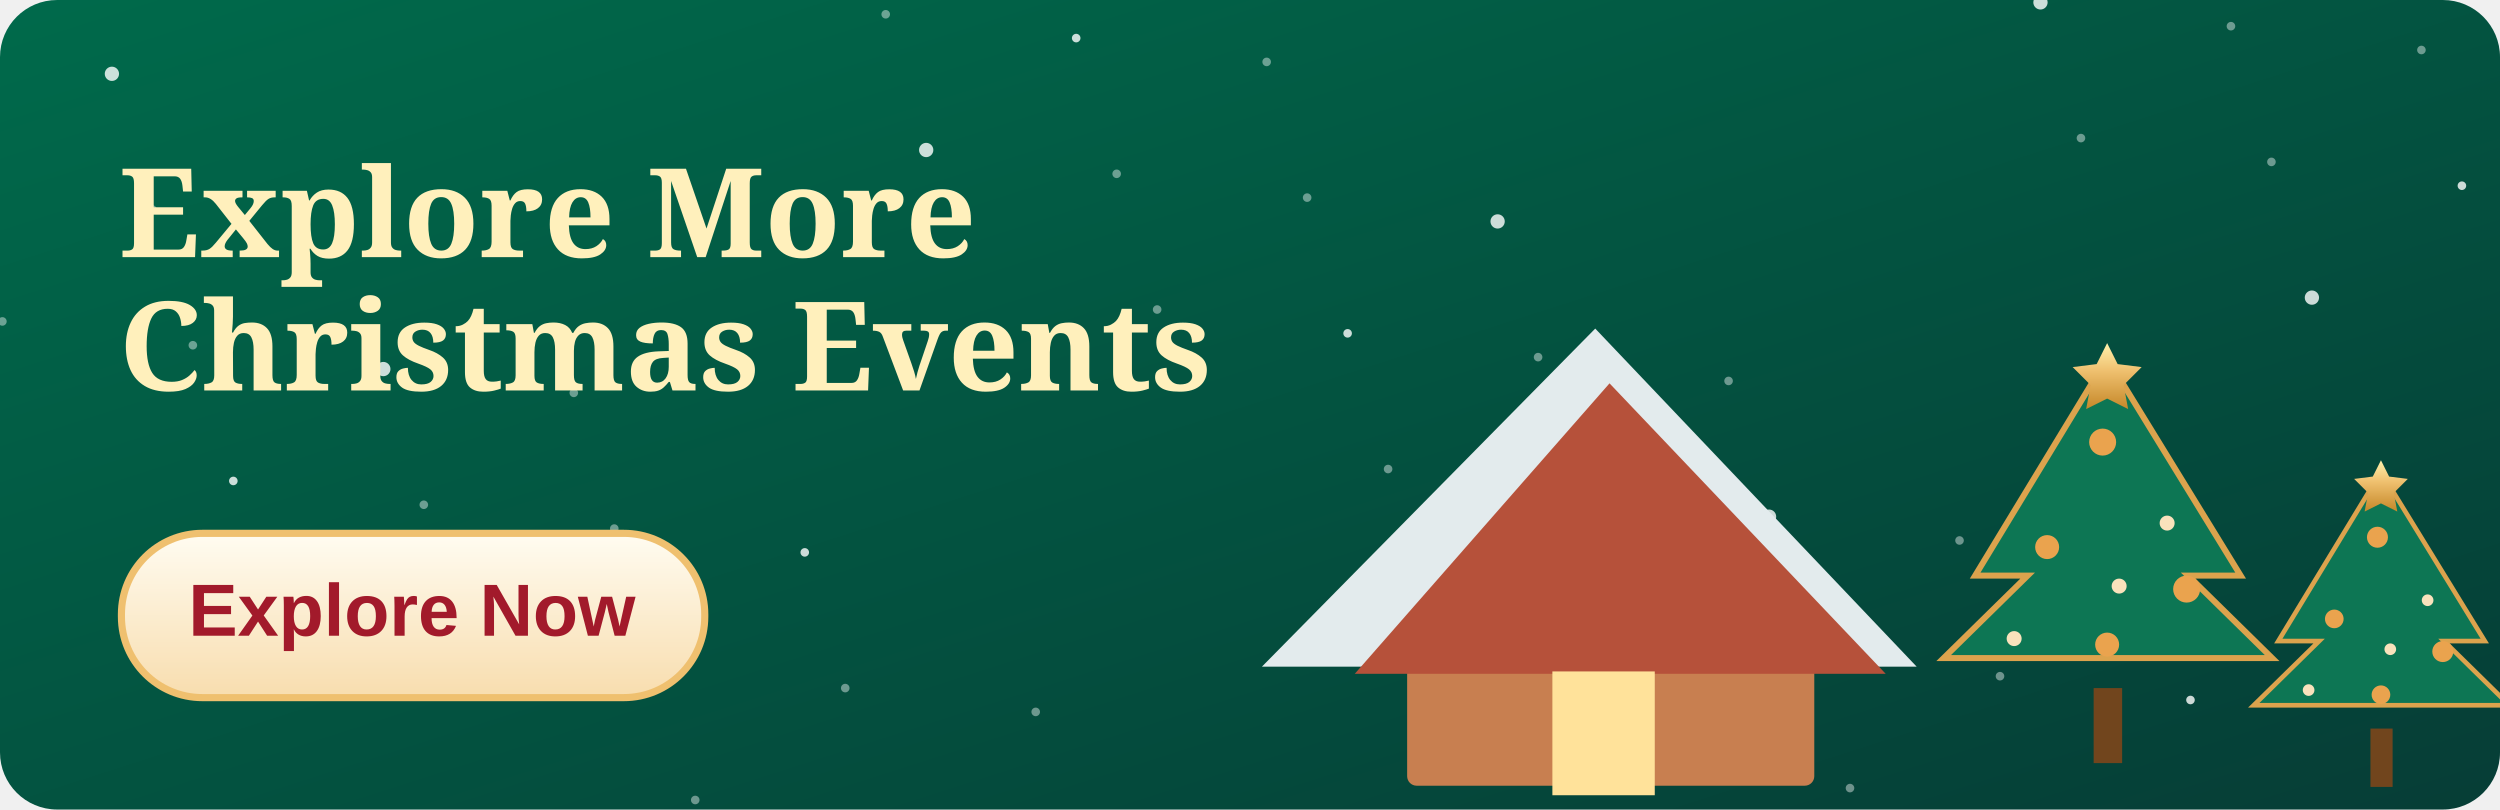
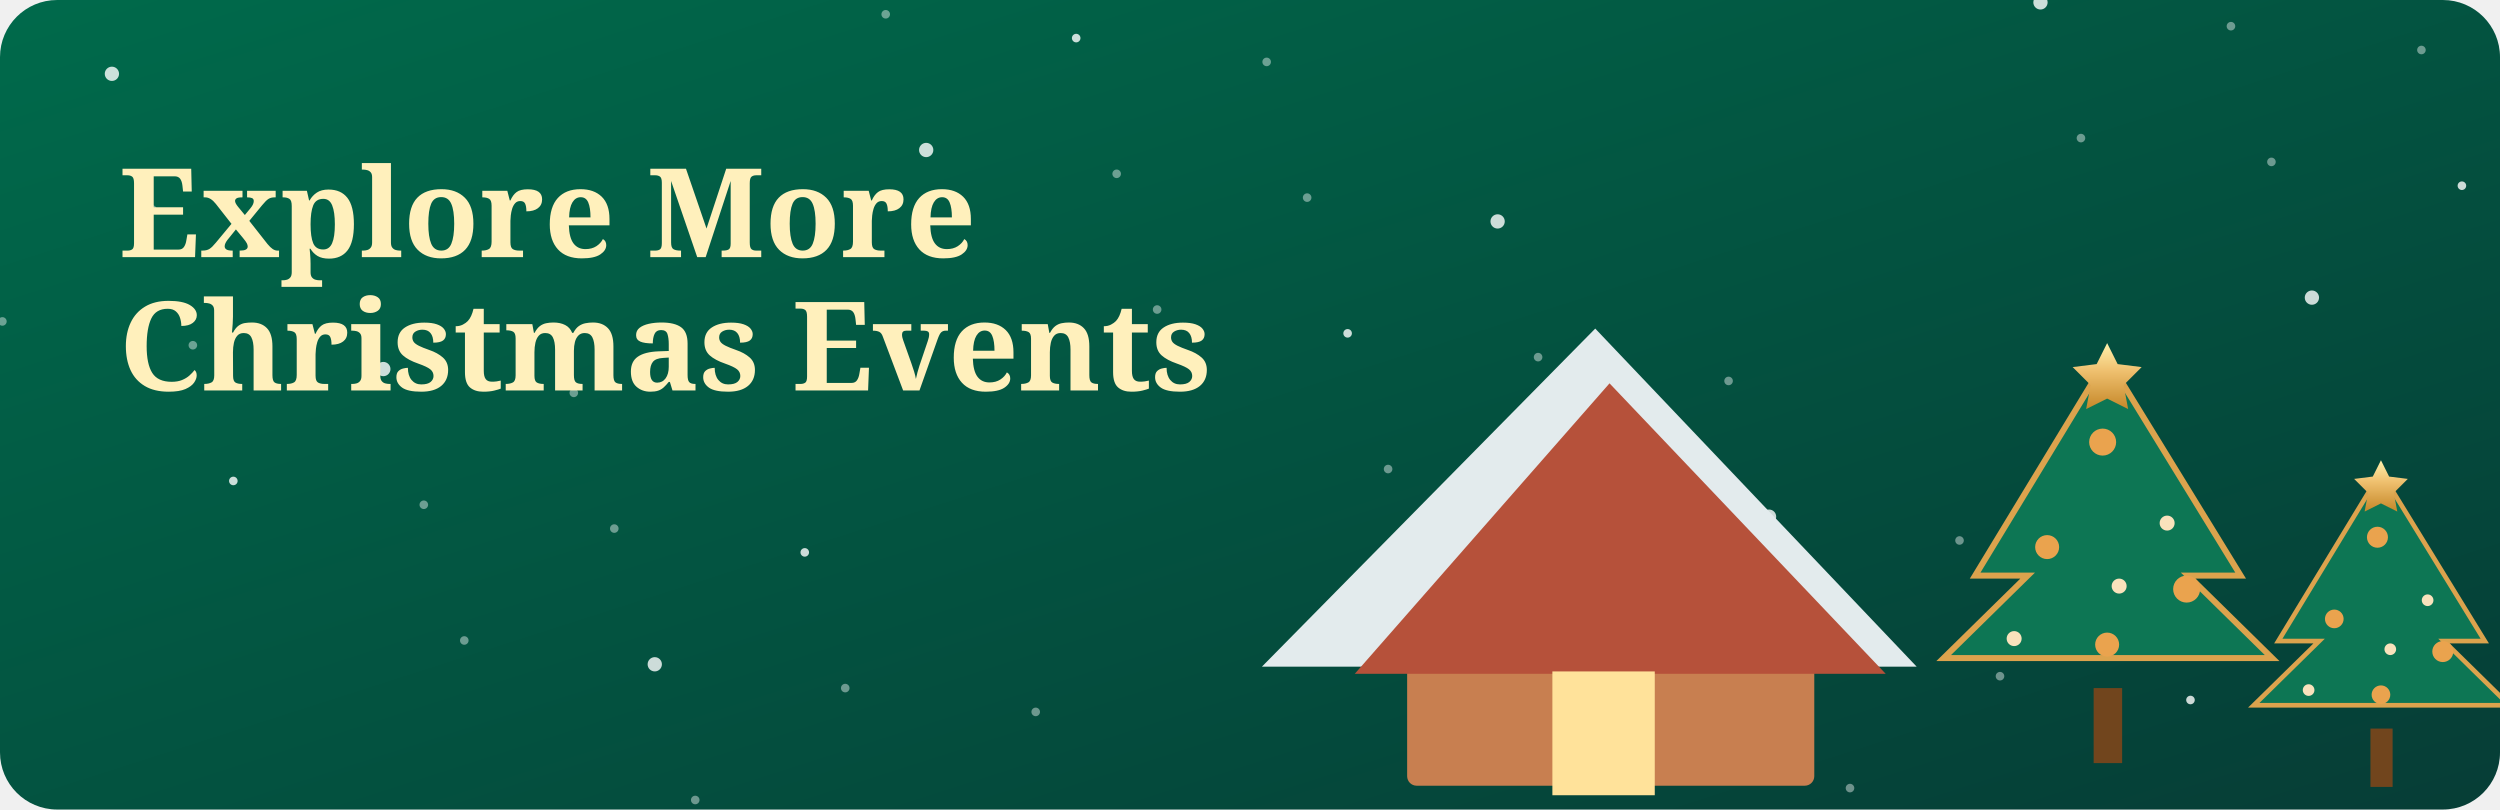
<svg xmlns="http://www.w3.org/2000/svg" width="1050" height="340" viewBox="0 0 1050 340" role="img">
  <defs>
    <linearGradient id="red" x2="1" y2="1">
      <stop stop-color="#770916" />
      <stop offset=".57" stop-color="#BA1730" />
      <stop offset="1" stop-color="#5D0718" />
    </linearGradient>
    <linearGradient id="green" x2="1" y2="1">
      <stop stop-color="#006A4B" />
      <stop offset="1" stop-color="#063D36" />
    </linearGradient>
    <linearGradient id="gold" x2="0" y2="1">
      <stop stop-color="#FFF1AC" />
      <stop offset=".42" stop-color="#EFC06F" />
      <stop offset="1" stop-color="#C58829" />
    </linearGradient>
    <linearGradient id="cream" x2="0" y2="1">
      <stop stop-color="#FFFCF1" />
      <stop offset="1" stop-color="#F8DDAE" />
    </linearGradient>
    <filter id="shadow" x="-30%" y="-30%" width="160%" height="160%">
      <feDropShadow dx="0" dy="7" stdDeviation="9" flood-color="#200000" flood-opacity=".28" />
    </filter>
  </defs>
  <rect width="1050" height="340" rx="24" fill="url(#green)" />
  <circle cx="47" cy="31" r="3" fill="#fff" opacity="0.8" />
  <circle cx="144" cy="98" r="1.8" fill="#fff" opacity="0.42" />
  <circle cx="241" cy="165" r="1.8" fill="#fff" opacity="0.42" />
  <circle cx="338" cy="232" r="1.8" fill="#fff" opacity="0.8" />
  <circle cx="435" cy="299" r="1.8" fill="#fff" opacity="0.42" />
  <circle cx="532" cy="26" r="1.8" fill="#fff" opacity="0.42" />
  <circle cx="629" cy="93" r="3" fill="#fff" opacity="0.8" />
  <circle cx="726" cy="160" r="1.8" fill="#fff" opacity="0.42" />
  <circle cx="823" cy="227" r="1.8" fill="#fff" opacity="0.42" />
  <circle cx="920" cy="294" r="1.8" fill="#fff" opacity="0.8" />
  <circle cx="1017" cy="21" r="1.8" fill="#fff" opacity="0.42" />
  <circle cx="64" cy="88" r="1.8" fill="#fff" opacity="0.42" />
  <circle cx="161" cy="155" r="3" fill="#fff" opacity="0.8" />
  <circle cx="258" cy="222" r="1.8" fill="#fff" opacity="0.42" />
  <circle cx="355" cy="289" r="1.8" fill="#fff" opacity="0.42" />
  <circle cx="452" cy="16" r="1.8" fill="#fff" opacity="0.8" />
  <circle cx="549" cy="83" r="1.8" fill="#fff" opacity="0.42" />
  <circle cx="646" cy="150" r="1.8" fill="#fff" opacity="0.42" />
  <circle cx="743" cy="217" r="3" fill="#fff" opacity="0.8" />
  <circle cx="840" cy="284" r="1.8" fill="#fff" opacity="0.42" />
  <circle cx="937" cy="11" r="1.8" fill="#fff" opacity="0.42" />
  <circle cx="1034" cy="78" r="1.8" fill="#fff" opacity="0.8" />
  <circle cx="81" cy="145" r="1.8" fill="#fff" opacity="0.42" />
  <circle cx="178" cy="212" r="1.8" fill="#fff" opacity="0.42" />
  <circle cx="275" cy="279" r="3" fill="#fff" opacity="0.8" />
  <circle cx="372" cy="6" r="1.8" fill="#fff" opacity="0.42" />
  <circle cx="469" cy="73" r="1.8" fill="#fff" opacity="0.42" />
  <circle cx="566" cy="140" r="1.8" fill="#fff" opacity="0.8" />
  <circle cx="663" cy="207" r="1.8" fill="#fff" opacity="0.42" />
  <circle cx="760" cy="274" r="1.8" fill="#fff" opacity="0.42" />
  <circle cx="857" cy="1" r="3" fill="#fff" opacity="0.8" />
  <circle cx="954" cy="68" r="1.8" fill="#fff" opacity="0.42" />
  <circle cx="1" cy="135" r="1.8" fill="#fff" opacity="0.42" />
  <circle cx="98" cy="202" r="1.8" fill="#fff" opacity="0.8" />
  <circle cx="195" cy="269" r="1.8" fill="#fff" opacity="0.42" />
  <circle cx="292" cy="336" r="1.8" fill="#fff" opacity="0.42" />
  <circle cx="389" cy="63" r="3" fill="#fff" opacity="0.8" />
  <circle cx="486" cy="130" r="1.8" fill="#fff" opacity="0.42" />
  <circle cx="583" cy="197" r="1.8" fill="#fff" opacity="0.42" />
  <circle cx="680" cy="264" r="1.8" fill="#fff" opacity="0.8" />
  <circle cx="777" cy="331" r="1.8" fill="#fff" opacity="0.42" />
  <circle cx="874" cy="58" r="1.8" fill="#fff" opacity="0.42" />
  <circle cx="971" cy="125" r="3" fill="#fff" opacity="0.8" />
  <g transform="translate(885 289) scale(0.63)">
    <path d="M-9 0H10V50H-9Z" fill="#71451D" />
    <path d="M0-220-88-75H-53L-109-20H110L54-75H89Z" fill="#0D7654" stroke="#DCA34D" stroke-width="4" />
    <path d="M0-230l7 14 16 2-12 12 3 16-14-7-14 7 3-16-12-12 16-2z" fill="url(#gold)" />
    <g fill="#EAA34E">
      <circle cx="-40" cy="-94" r="8" />
      <circle cx="53" cy="-66" r="9" />
      <circle cx="-3" cy="-164" r="9" />
      <circle cx="0" cy="-29" r="8" />
    </g>
    <g fill="#F9E2BC">
      <circle cx="40" cy="-110" r="5" />
      <circle cx="-62" cy="-33" r="5" />
      <circle cx="8" cy="-68" r="5" />
    </g>
  </g>
  <g transform="translate(1000 306) scale(0.49)">
    <path d="M-9 0H10V50H-9Z" fill="#71451D" />
    <path d="M0-220-88-75H-53L-109-20H110L54-75H89Z" fill="#0D7654" stroke="#DCA34D" stroke-width="4" />
    <path d="M0-230l7 14 16 2-12 12 3 16-14-7-14 7 3-16-12-12 16-2z" fill="url(#gold)" />
    <g fill="#EAA34E">
      <circle cx="-40" cy="-94" r="8" />
      <circle cx="53" cy="-66" r="9" />
      <circle cx="-3" cy="-164" r="9" />
      <circle cx="0" cy="-29" r="8" />
    </g>
    <g fill="#F9E2BC">
      <circle cx="40" cy="-110" r="5" />
      <circle cx="-62" cy="-33" r="5" />
      <circle cx="8" cy="-68" r="5" />
    </g>
  </g>
  <path d="M530 280L670 138l135 142z" fill="#E3EBED" />
  <rect x="591" y="267" width="171" height="63" rx="4" fill="#C87F50" />
  <path d="M569 283l107-122 116 122" fill="#B6513A" />
  <rect x="652" y="282" width="43" height="52" fill="#FFE29A" />
  <text x="50" y="108" font-size="52" fill="#FFF0BC" font-family="Georgia,serif" font-weight="bold">Explore More</text>
  <text x="50" y="164" font-size="52" fill="#FFF0BC" font-family="Georgia,serif" font-weight="bold">Christmas Events</text>
-   <rect x="51" y="224" width="245" height="69" rx="34" fill="url(#cream)" stroke="#EFC06F" stroke-width="3" />
-   <text x="173" y="267" text-anchor="middle" font-size="31" font-family="Arial" fill="#A21A2B" font-weight="bold">Explore Now</text>
</svg>
